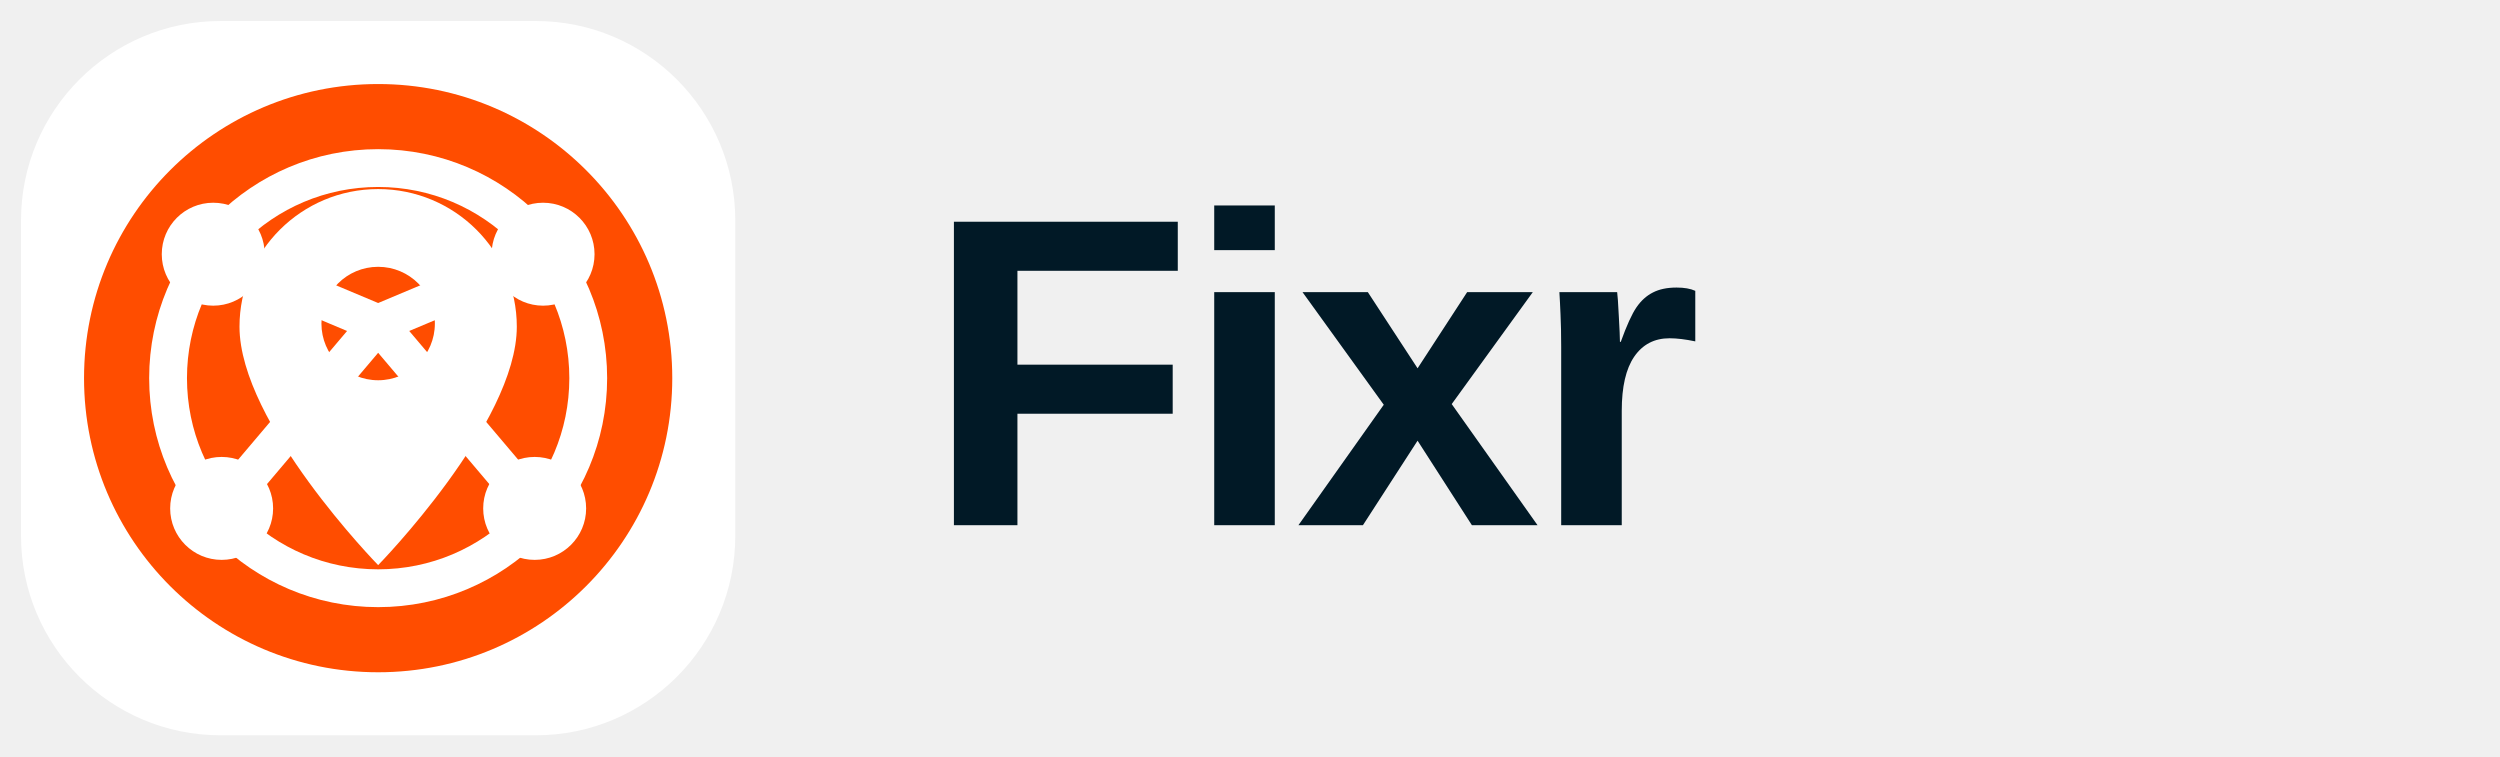
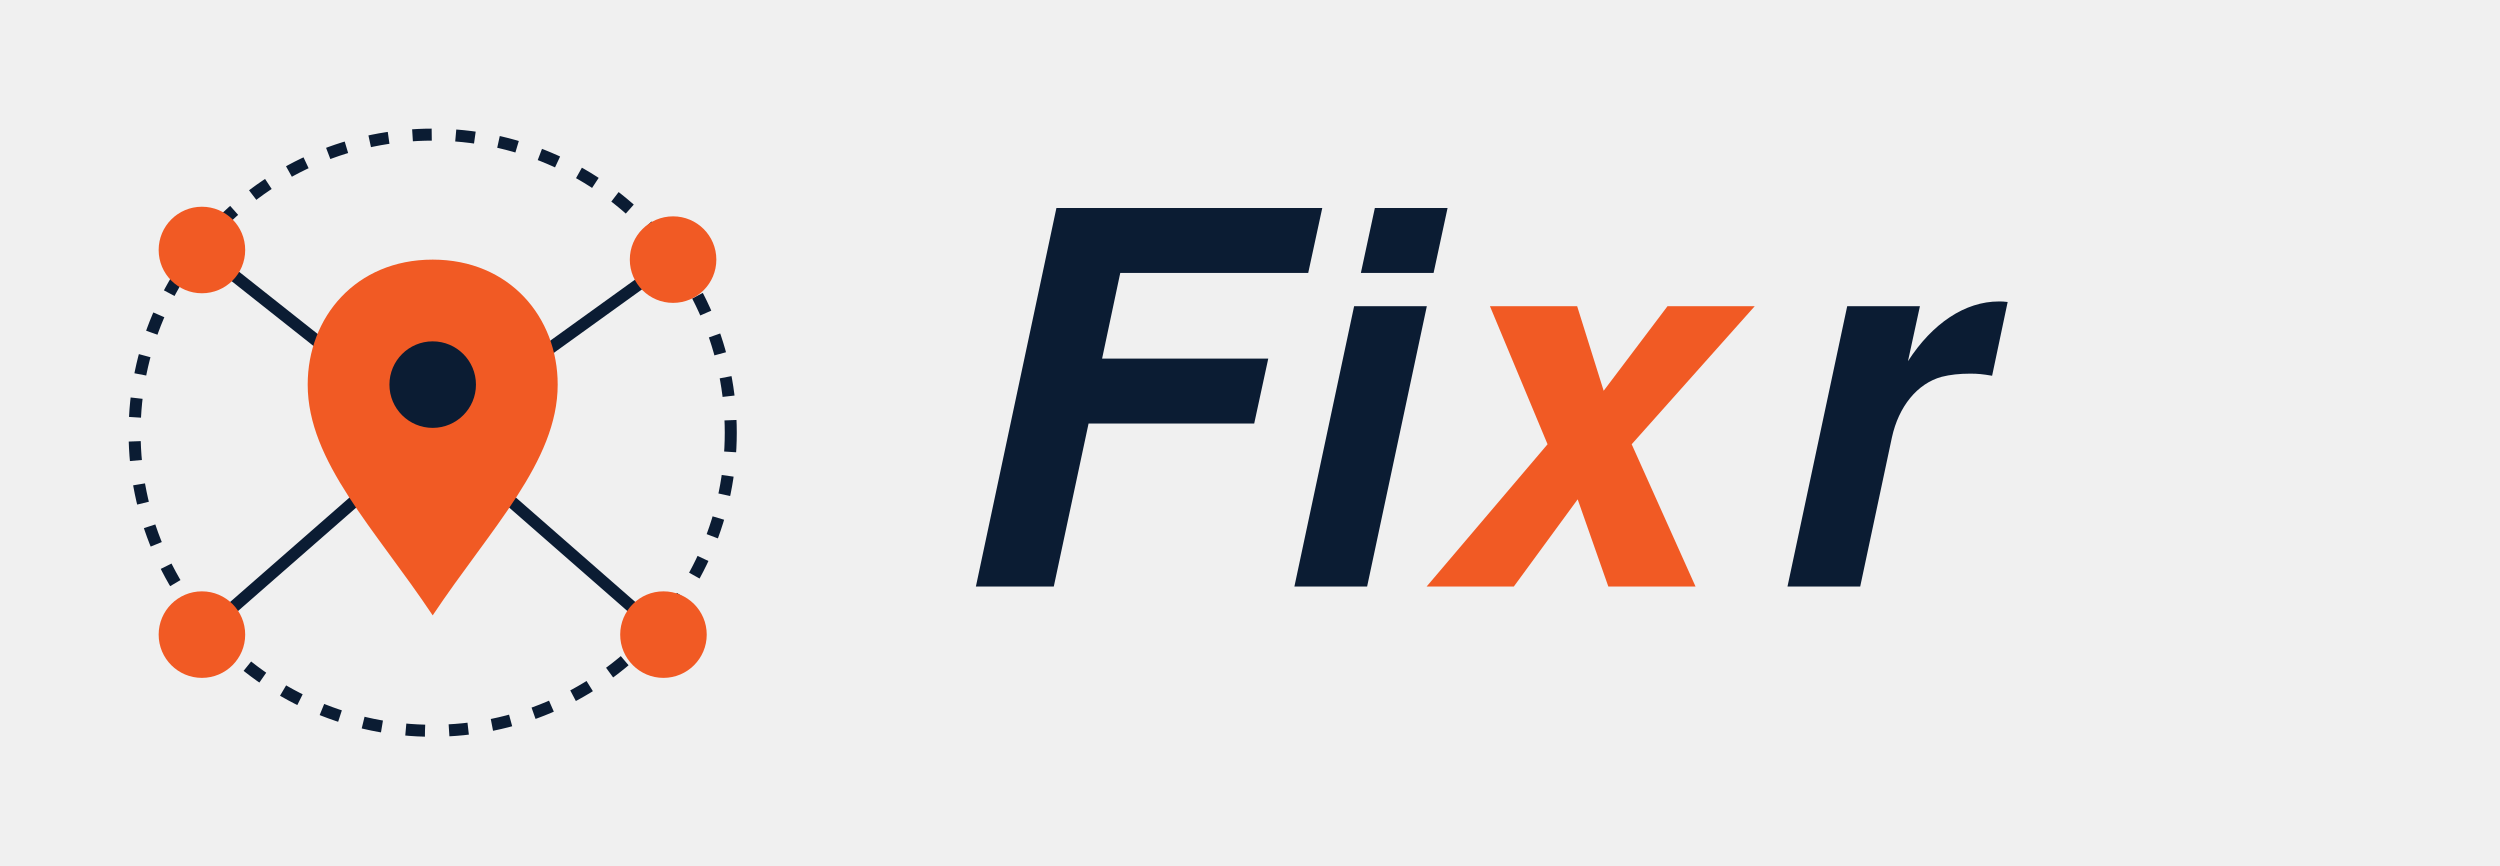
- <svg xmlns="http://www.w3.org/2000/svg" width="238" height="72" viewBox="0 0 238 72" fill="none" role="img" aria-label="Fixr">
-   <rect x="2" y="2" width="68" height="68" rx="19" fill="#ffffff" />
-   <circle cx="36" cy="36" r="28" fill="#ff4d00" />
-   <circle cx="36" cy="36" r="20" stroke="#ffffff" stroke-width="3.6" />
-   <path d="M36 18c-7.3 0-13.2 5.9-13.2 13.1 0 9.2 13.2 22.7 13.2 22.7s13.2-13.5 13.2-22.7C49.2 23.9 43.3 18 36 18Z" fill="#ffffff" />
-   <circle cx="36" cy="30.8" r="5.4" fill="#ff4d00" />
-   <path d="M20.3 24.2 36 30.8l15.7-6.6M21.1 48.4 36 30.8l14.9 17.6" stroke="#ffffff" stroke-width="3.6" stroke-linecap="round" stroke-linejoin="round" />
-   <circle cx="20.3" cy="24.2" r="4.9" fill="#ffffff" />
-   <circle cx="51.7" cy="24.2" r="4.9" fill="#ffffff" />
-   <circle cx="21.1" cy="48.4" r="4.9" fill="#ffffff" />
-   <circle cx="50.9" cy="48.4" r="4.9" fill="#ffffff" />
-   <text x="88" y="50" fill="#011926" font-family="Outfit, Arial, sans-serif" font-size="42" font-weight="900" letter-spacing="-1">Fixr</text>
+ <svg xmlns="http://www.w3.org/2000/svg" viewBox="0 0 520 180" width="520" height="180">
+   <g>
+     <circle cx="90" cy="90" r="62" fill="none" stroke="#0B1C33" stroke-width="2.5" stroke-dasharray="4 5" />
+     <line x1="90" y1="90" x2="42" y2="52" stroke="#0B1C33" stroke-width="2.5" />
+     <line x1="90" y1="90" x2="140" y2="54" stroke="#0B1C33" stroke-width="2.5" />
+     <line x1="90" y1="90" x2="42" y2="132" stroke="#0B1C33" stroke-width="2.5" />
+     <line x1="90" y1="90" x2="138" y2="132" stroke="#0B1C33" stroke-width="2.5" />
+     <circle cx="42" cy="52" r="9" fill="#F15A24" />
+     <circle cx="140" cy="54" r="9" fill="#F15A24" />
+     <circle cx="42" cy="132" r="9" fill="#F15A24" />
+     <circle cx="138" cy="132" r="9" fill="#F15A24" />
+     <path d="M90 54 C 74 54, 64 66, 64 80 C 64 96, 78 110, 90 128 C 102 110, 116 96, 116 80 C 116 66, 106 54, 90 54 Z" fill="#F15A24" />
+     <circle cx="90" cy="80" r="9" fill="#0B1C33" />
+   </g>
+   <g font-family="'Arial Black', 'Helvetica Neue', Helvetica, sans-serif" font-weight="900" font-style="italic" font-size="108" fill="#0B1C33">
+     <text x="195" y="122">F</text>
+     <text x="262" y="122">i</text>
+     <text x="295" y="122" fill="#F15A24">x</text>
+     <text x="365" y="122">r</text>
+   </g>
</svg>
